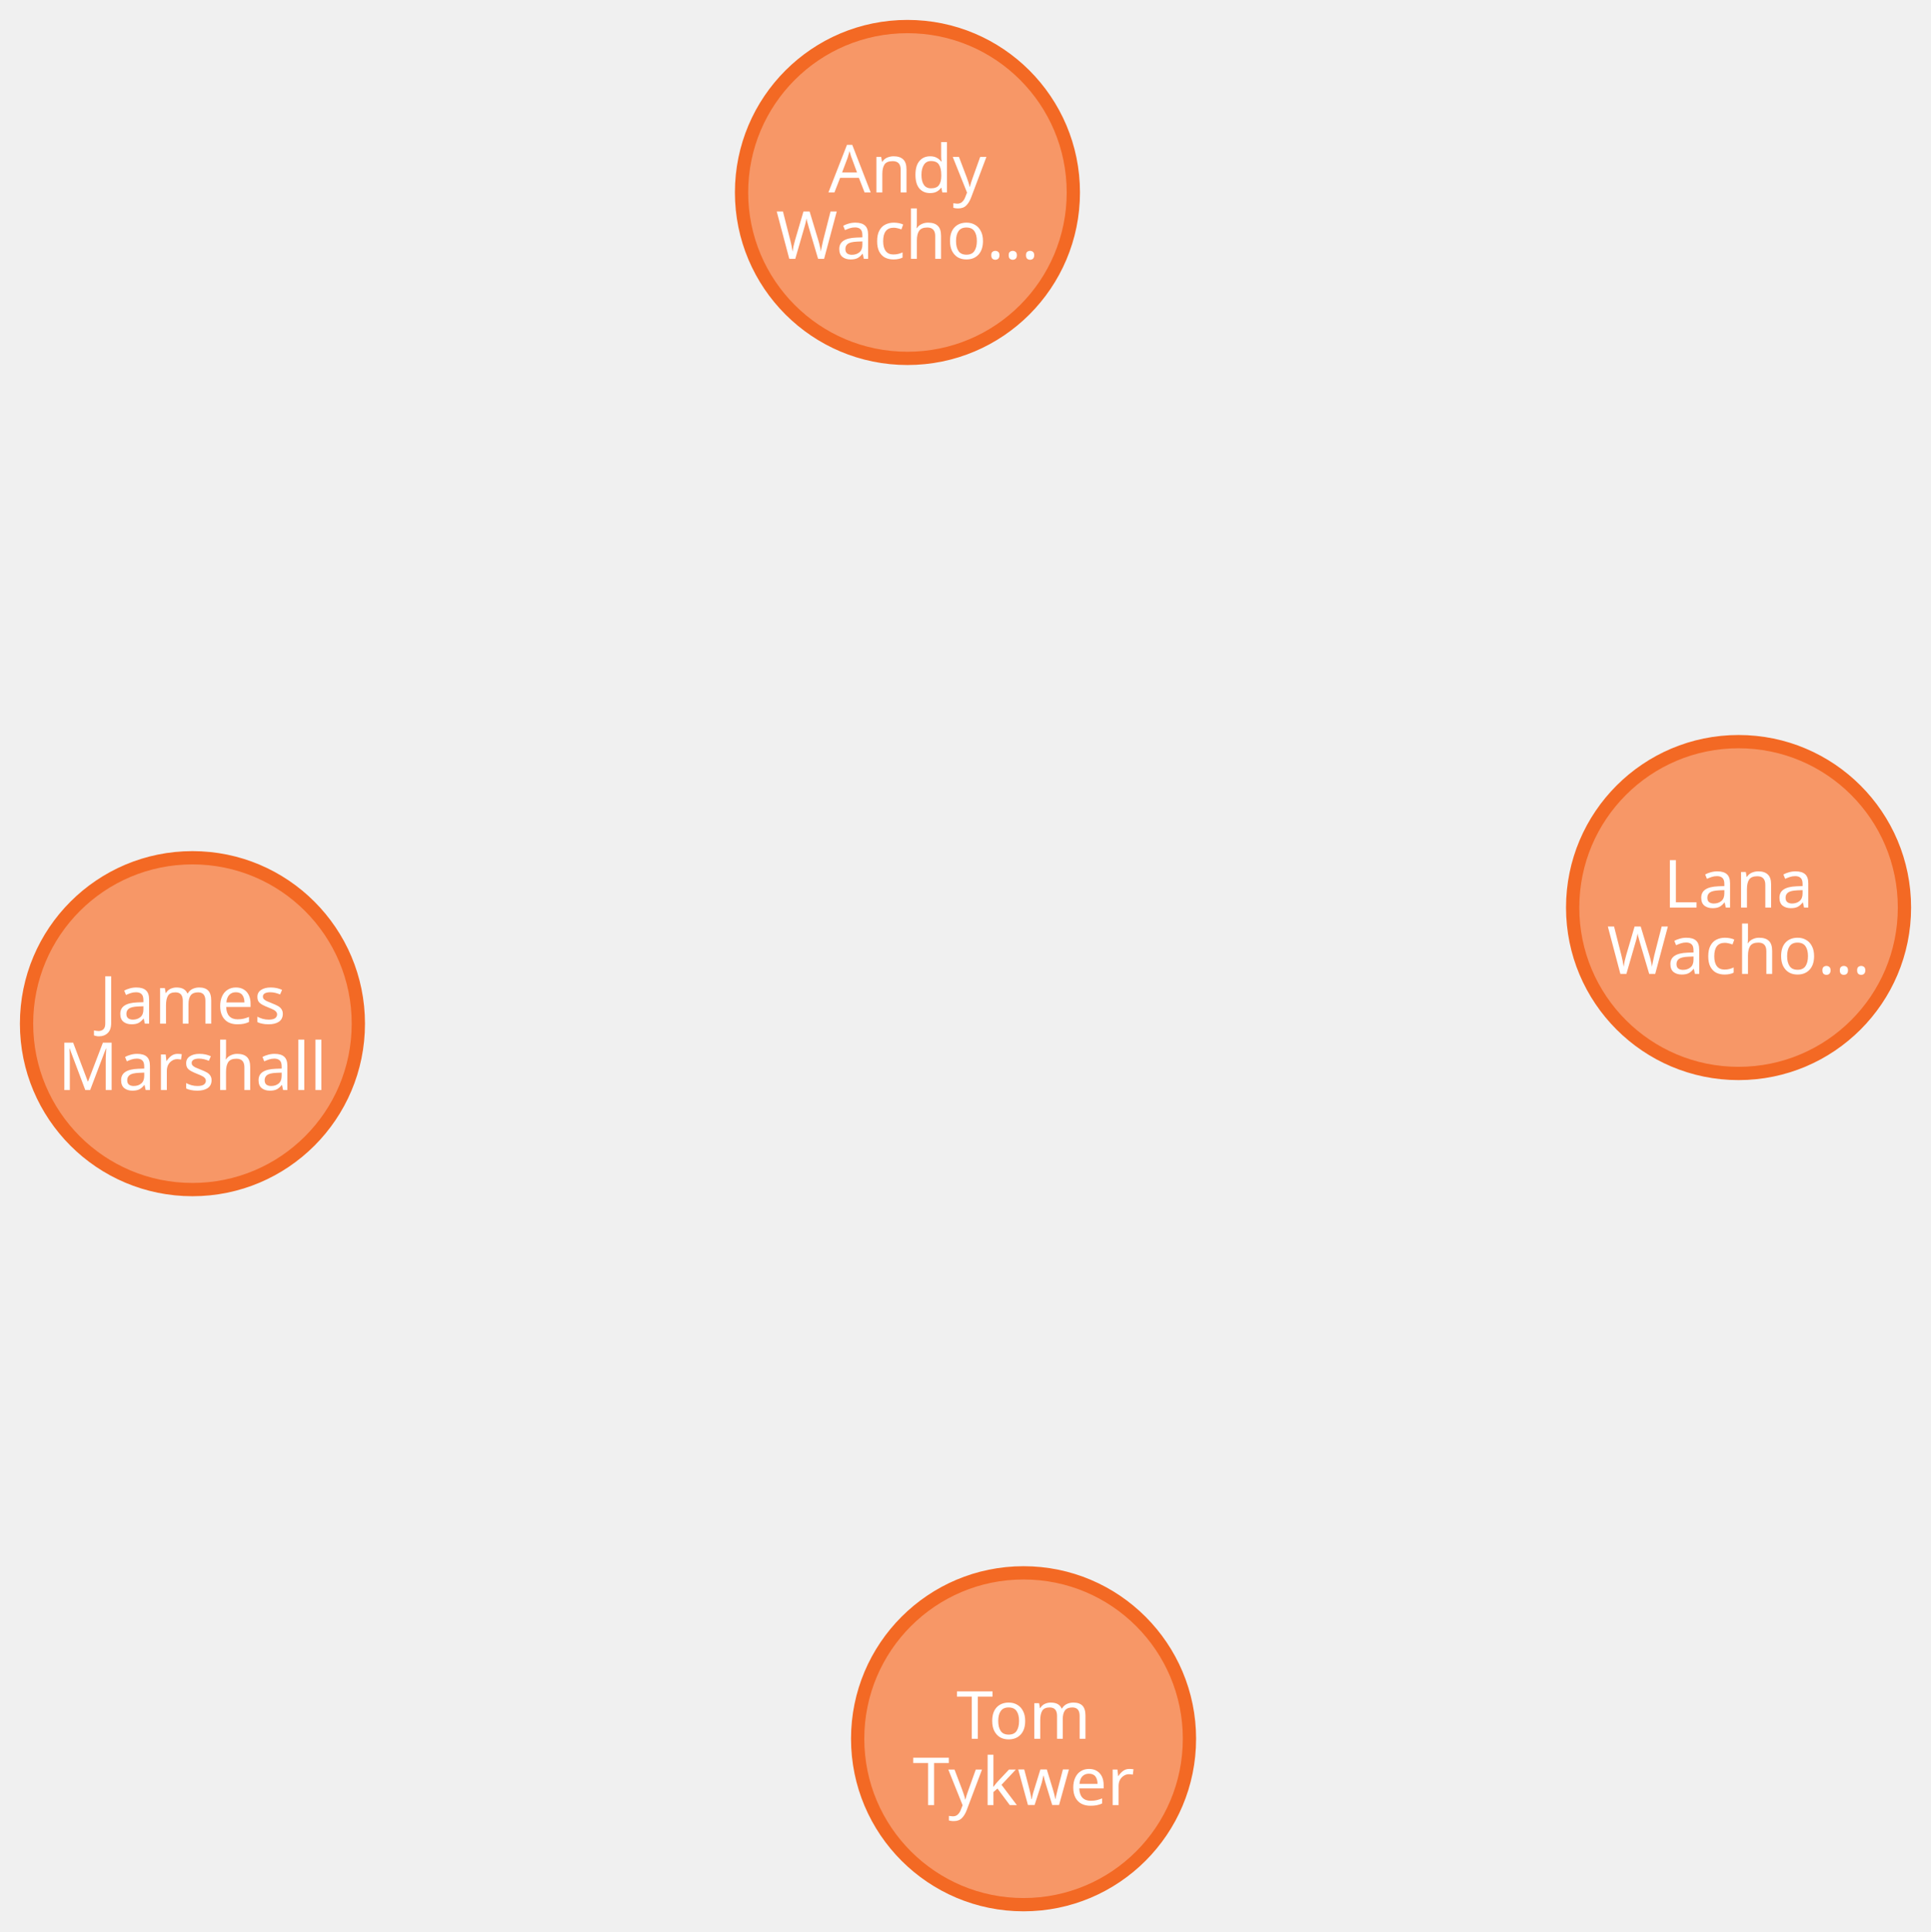
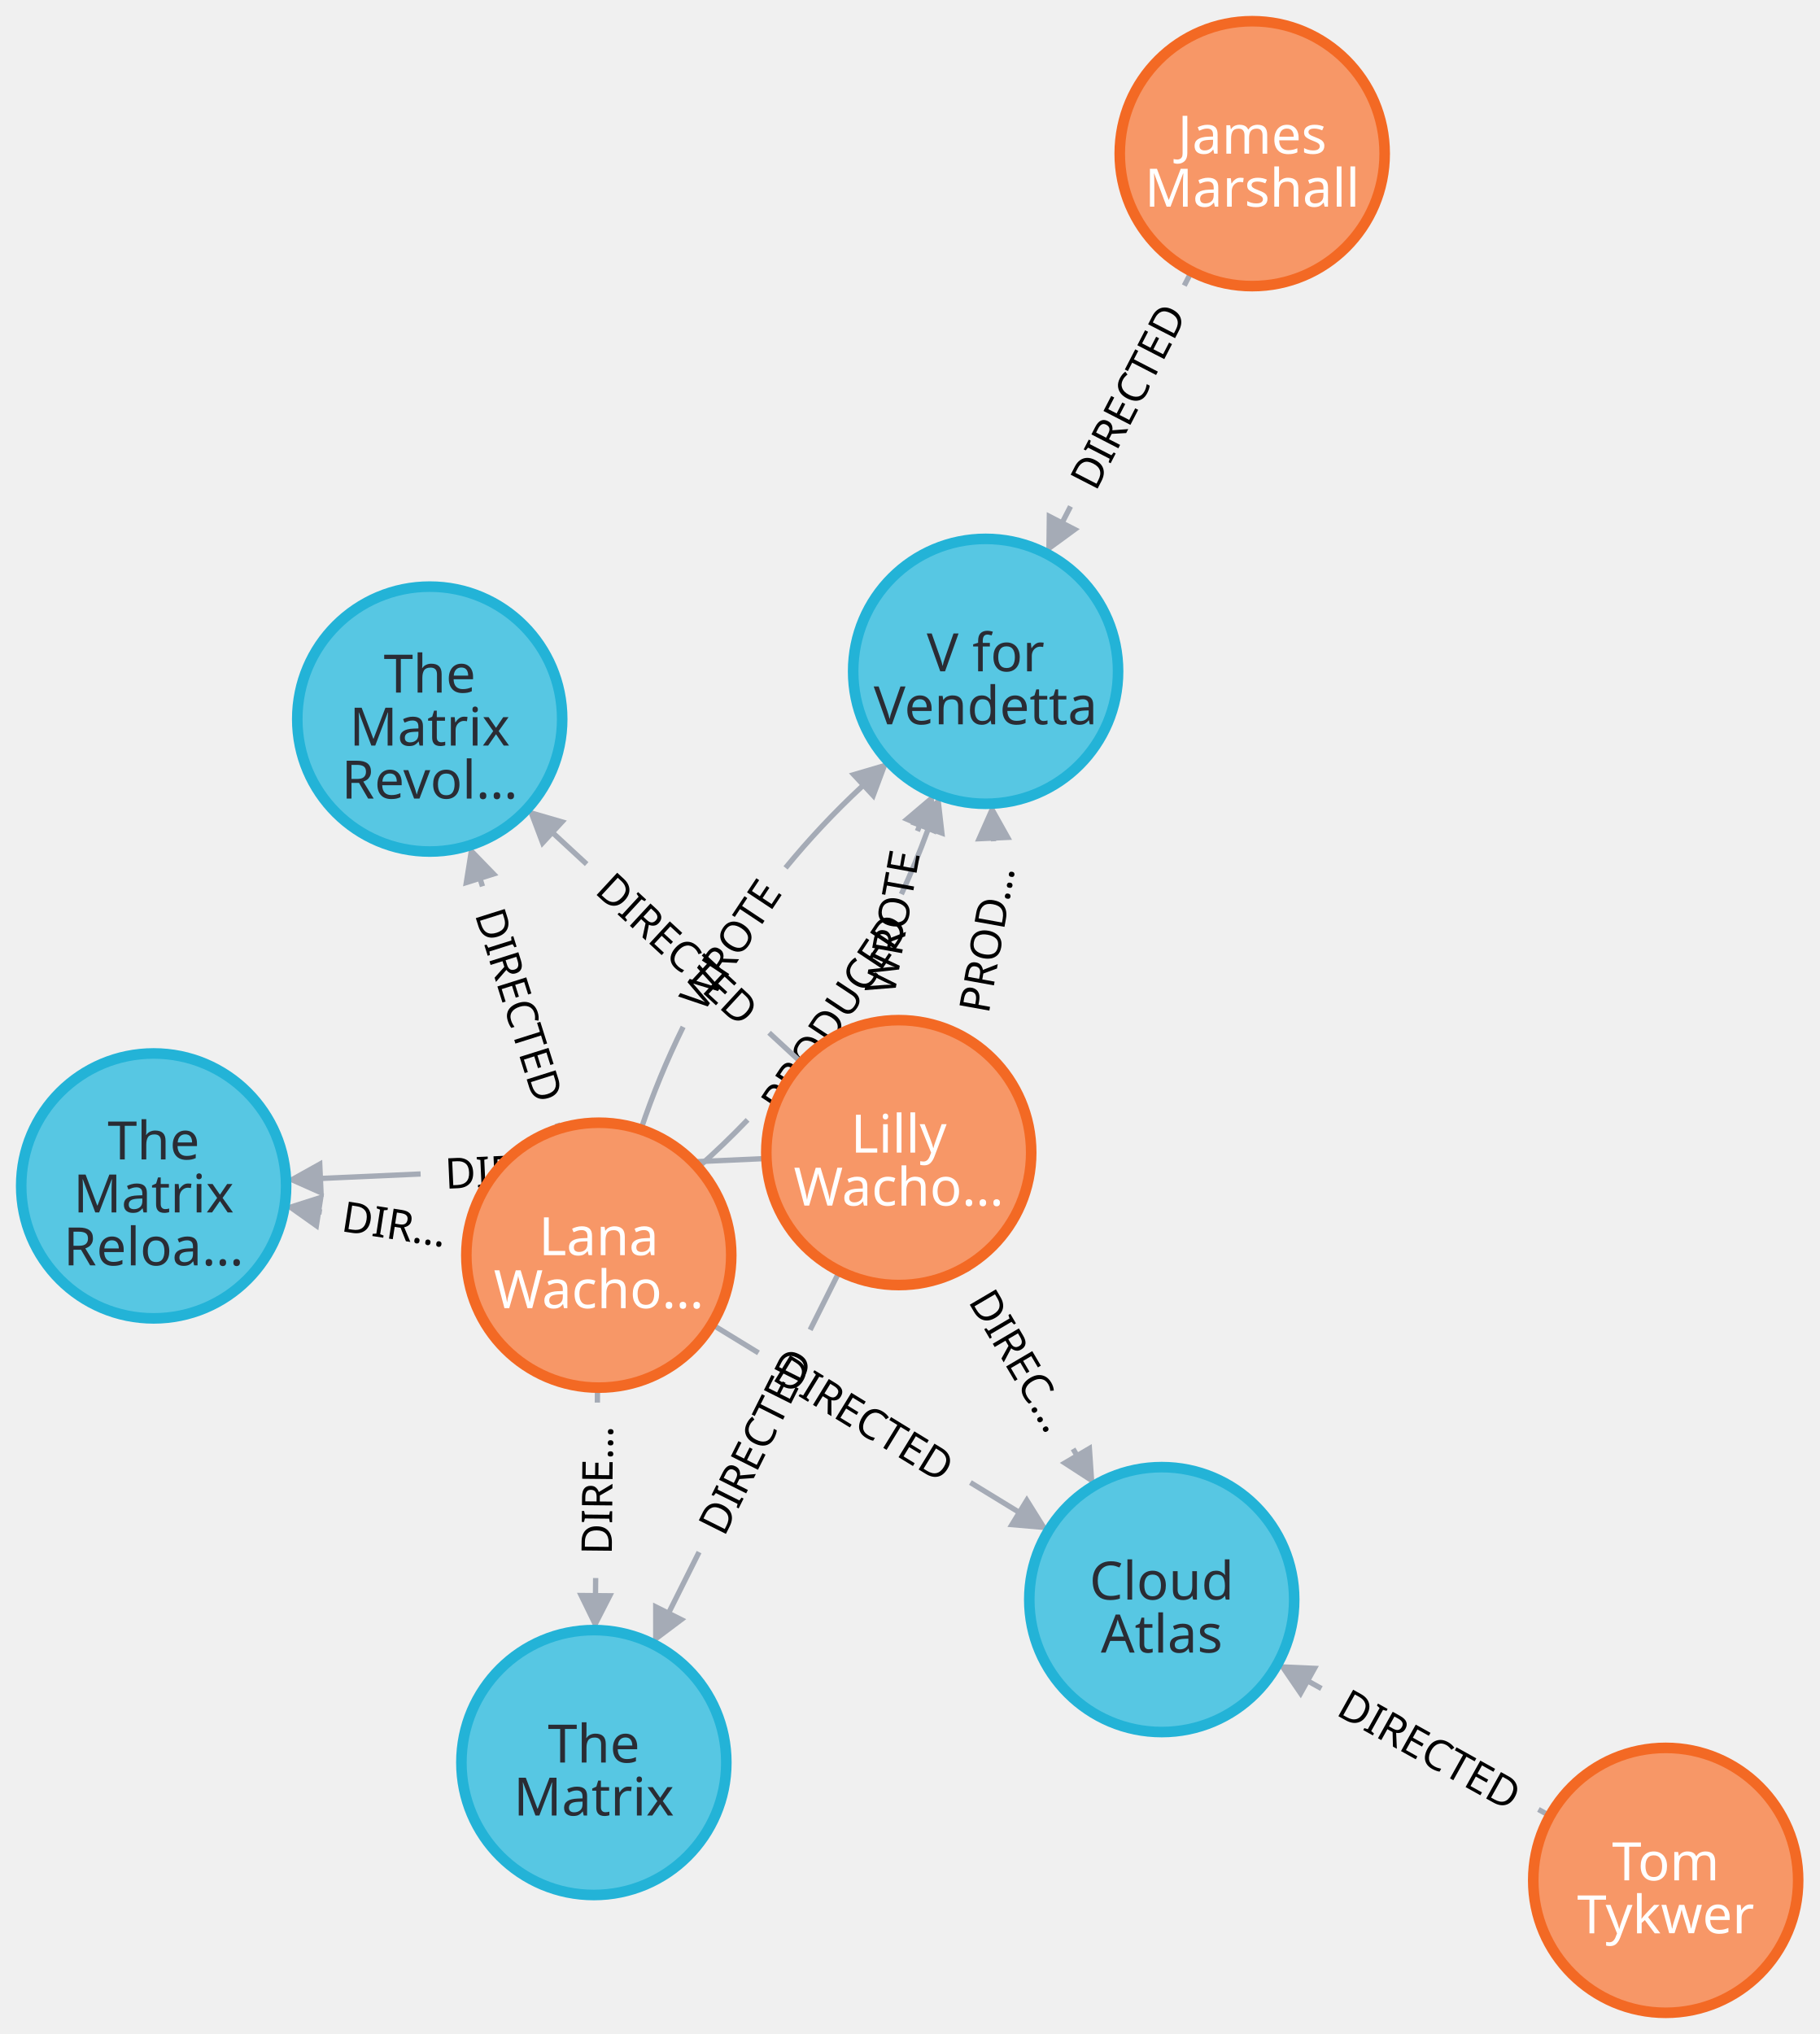
- <svg xmlns="http://www.w3.org/2000/svg" width="290.995" height="290.996" viewBox="-45.498 -45.498 290.995 290.996">
-   <g class="layer relationships" />
+ <svg xmlns="http://www.w3.org/2000/svg" width="343.372" height="383.877" viewBox="-48.483 -113.088 343.372 383.877">
+   <g class="layer relationships">
+     <g class="relationship" transform="translate(265.8889 241.7891) rotate(209.1218)">
+       <path class="outline" fill="#A5ABB6" stroke="none" d="M 25 0.5 L 27.493 0.5 L 27.493 -0.5 L 25 -0.5 Z M 74.384 0.5 L 76.877 0.5 L 76.877 3.5 L 83.877 0 L 76.877 -3.5 L 76.877 -0.5 L 74.384 -0.5 Z" />
+       <text text-anchor="middle" pointer-events="none" font-size="8px" fill="#000000" x="50.938" y="3" transform="rotate(180 50.93827 0)" font-family="sans-serif">DIRECTED</text>
+     </g>
+     <g class="relationship" transform="translate(64.52914 123.8012) rotate(303.5263)">
+       <path class="outline" fill="#A5ABB6" stroke="none" d="M 24.019,6.953 L 24.278,5.988 A 155.718 155.718 0 0 0 36.89,8.812 L 36.713,9.796 A 156.718 156.718 0 0 1 24.019,6.953 Z M 88.418,10.47 L 88.266,9.482 A 155.718 155.718 0 0 0 100.948,6.987 L 100.247,4.07 L 107.871,5.839 L 101.882,10.877 L 101.181,7.96 A 156.718 156.718 0 0 1 88.418,10.47" />
+       <text text-anchor="middle" pointer-events="none" font-size="8px" fill="#000000" x="62.544" y="14.78" font-family="sans-serif">PRODUCED</text>
+     </g>
+     <g class="relationship" transform="translate(64.52914 123.8012) rotate(303.5263)">
+       <path class="outline" fill="#A5ABB6" stroke="none" d="M 24.019,-6.953 L 24.278,-5.988 A 155.718 155.718 0 0 1 44.774,-10.029 L 44.647,-11.021 A 156.718 156.718 0 0 0 24.019,-6.953 Z M 80.454,-11.488 L 80.352,-10.493 A 155.718 155.718 0 0 1 100.948,-6.987 L 100.247,-4.07 L 107.871,-5.839 L 101.882,-10.877 L 101.181,-7.96 A 156.718 156.718 0 0 0 80.454,-11.488" />
+       <text text-anchor="middle" pointer-events="none" font-size="8px" fill="#000000" x="62.544" y="-8.78" font-family="sans-serif">WROTE</text>
+     </g>
+     <g class="relationship" transform="translate(64.52914 123.8012) rotate(391.4581)">
+       <path class="outline" fill="#A5ABB6" stroke="none" d="M 25 0.5 L 35.331 0.5 L 35.331 -0.5 L 25 -0.5 Z M 82.222 0.5 L 92.553 0.5 L 92.553 3.5 L 99.553 0 L 92.553 -3.5 L 92.553 -0.5 L 82.222 -0.5 Z" />
+       <text text-anchor="middle" pointer-events="none" font-size="8px" fill="#000000" x="58.777" y="3" font-family="sans-serif">DIRECTED</text>
+     </g>
+     <g class="relationship" transform="translate(64.52914 123.8012) rotate(252.4961)">
+       <path class="outline" fill="#A5ABB6" stroke="none" d="M 25 0.5 L 26.099 0.5 L 26.099 -0.5 L 25 -0.5 Z M 72.99 0.5 L 74.089 0.5 L 74.089 3.5 L 81.089 0 L 74.089 -3.5 L 74.089 -0.5 L 72.99 -0.5 Z" />
+       <text text-anchor="middle" pointer-events="none" font-size="8px" fill="#000000" x="49.544" y="3" transform="rotate(180 49.54428 0)" font-family="sans-serif">DIRECTED</text>
+     </g>
+     <g class="relationship" transform="translate(64.52914 123.8012) rotate(188.8442)">
+       <path class="outline" fill="#A5ABB6" stroke="none" d="M 25 0.5 L 25.123 0.5 L 25.123 -0.5 L 25 -0.5 Z M 52.9 0.5 L 53.023 0.5 L 53.023 3.5 L 60.023 0 L 53.023 -3.5 L 53.023 -0.5 L 52.9 -0.5 Z" />
+       <text text-anchor="middle" pointer-events="none" font-size="8px" fill="#000000" x="39.012" y="3" transform="rotate(180 39.01151 0)" font-family="sans-serif">DIR…</text>
+     </g>
+     <g class="relationship" transform="translate(64.52914 123.8012) rotate(450.5569)">
+       <path class="outline" fill="#A5ABB6" stroke="none" d="M 25 0.5 L 27.824 0.5 L 27.824 -0.5 L 25 -0.5 Z M 60.937 0.5 L 63.76 0.5 L 63.76 3.5 L 70.76 0 L 63.76 -3.5 L 63.76 -0.5 L 60.937 -0.5 Z" />
+       <text text-anchor="middle" pointer-events="none" font-size="8px" fill="#000000" x="44.38" y="3" transform="rotate(180 44.38018 0)" font-family="sans-serif">DIRE…</text>
+     </g>
+     <g class="relationship" transform="translate(121.1391 104.4418) rotate(280.2321)">
+       <path class="outline" fill="#A5ABB6" stroke="none" d="M 24.019,6.953 L 24.278,5.988 A 76.153 76.153 0 0 0 24.382,6.016 L 24.125,6.982 A 77.153 77.153 0 0 1 24.019,6.953 Z M 61.11,7.658 L 60.888,6.683 A 76.153 76.153 0 0 0 60.994,6.659 L 60.324,3.735 L 67.929,5.583 L 61.887,10.558 L 61.217,7.634 A 77.153 77.153 0 0 1 61.11,7.658" />
+       <text text-anchor="middle" pointer-events="none" font-size="8px" fill="#000000" x="42.586" y="12.07" font-family="sans-serif">PROD…</text>
+     </g>
+     <g class="relationship" transform="translate(121.1391 104.4418) rotate(280.2321)">
+       <path class="outline" fill="#A5ABB6" stroke="none" d="M 24.019,-6.953 L 24.278,-5.988 A 76.153 76.153 0 0 1 25.026,-6.184 L 24.777,-7.153 A 77.153 77.153 0 0 0 24.019,-6.953 Z M 60.452,-7.805 L 60.239,-6.828 A 76.153 76.153 0 0 1 60.994,-6.659 L 60.324,-3.735 L 67.929,-5.583 L 61.887,-10.558 L 61.217,-7.634 A 77.153 77.153 0 0 0 60.452,-7.805" />
+       <text text-anchor="middle" pointer-events="none" font-size="8px" fill="#000000" x="42.586" y="-6.07" font-family="sans-serif">WROTE</text>
+     </g>
+     <g class="relationship" transform="translate(121.1391 104.4418) rotate(419.528)">
+       <path class="outline" fill="#A5ABB6" stroke="none" d="M 25 0.5 L 25.995 0.5 L 25.995 -0.5 L 25 -0.5 Z M 64.885 0.5 L 65.88 0.5 L 65.88 3.5 L 72.88 0 L 65.88 -3.5 L 65.88 -0.5 L 64.885 -0.5 Z" />
+       <text text-anchor="middle" pointer-events="none" font-size="8px" fill="#000000" x="45.44" y="3" font-family="sans-serif">DIREC…</text>
+     </g>
+     <g class="relationship" transform="translate(121.1391 104.4418) rotate(222.747)">
+       <path class="outline" fill="#A5ABB6" stroke="none" d="M 25 0.5 L 33.324 0.5 L 33.324 -0.5 L 25 -0.5 Z M 80.214 0.5 L 88.538 0.5 L 88.538 3.5 L 95.538 0 L 88.538 -3.5 L 88.538 -0.5 L 80.214 -0.5 Z" />
+       <text text-anchor="middle" pointer-events="none" font-size="8px" fill="#000000" x="56.769" y="3" transform="rotate(180 56.76916 0)" font-family="sans-serif">DIRECTED</text>
+     </g>
+     <g class="relationship" transform="translate(121.1391 104.4418) rotate(537.44)">
+       <path class="outline" fill="#A5ABB6" stroke="none" d="M 25 0.5 L 43.436 0.5 L 43.436 -0.5 L 25 -0.5 Z M 90.327 0.5 L 108.763 0.5 L 108.763 3.5 L 115.763 0 L 108.763 -3.5 L 108.763 -0.5 L 90.327 -0.5 Z" />
+       <text text-anchor="middle" pointer-events="none" font-size="8px" fill="#000000" x="66.881" y="3" transform="rotate(180 66.88127 0)" font-family="sans-serif">DIRECTED</text>
+     </g>
+     <g class="relationship" transform="translate(121.1391 104.4418) rotate(476.5583)">
+       <path class="outline" fill="#A5ABB6" stroke="none" d="M 25 0.5 L 37.402 0.5 L 37.402 -0.5 L 25 -0.5 Z M 84.293 0.5 L 96.695 0.5 L 96.695 3.5 L 103.695 0 L 96.695 -3.5 L 96.695 -0.5 L 84.293 -0.5 Z" />
+       <text text-anchor="middle" pointer-events="none" font-size="8px" fill="#000000" x="60.848" y="3" transform="rotate(180 60.84761 0)" font-family="sans-serif">DIRECTED</text>
+     </g>
+     <g class="relationship" transform="translate(187.8488 -84.08813) rotate(477.2479)">
+       <path class="outline" fill="#A5ABB6" stroke="none" d="M 25 0.5 L 28.002 0.5 L 28.002 -0.5 L 25 -0.5 Z M 74.893 0.5 L 77.895 0.5 L 77.895 3.5 L 84.895 0 L 77.895 -3.5 L 77.895 -0.5 L 74.893 -0.5 Z" />
+       <text text-anchor="middle" pointer-events="none" font-size="8px" fill="#000000" x="51.447" y="3" transform="rotate(180 51.44738 0)" font-family="sans-serif">DIRECTED</text>
+     </g>
+   </g>
  <g class="layer nodes">
-     <g class="node" transform="translate(108.7487,216.4978)">
+     <g class="node" transform="translate(265.8889,241.7891)">
      <circle class="outline" cx="0" cy="0" r="25" fill="#F79767" stroke="#f36924" stroke-width="2px" />
      <text text-anchor="middle" pointer-events="none" font-family="sans-serif" dy="1.562" font-size="25" fill="#FFFFFF" />
      <text text-anchor="middle" pointer-events="none" font-family="sans-serif" dy="1.562" font-size="25" fill="#FFFFFF" />
      <text text-anchor="middle" pointer-events="none" x="0" y="0" font-size="10px" fill="#FFFFFF" font-family="sans-serif"> Tom</text>
      <text text-anchor="middle" pointer-events="none" x="0" y="10" font-size="10px" fill="#FFFFFF" font-family="sans-serif"> Tykwer</text>
    </g>
-     <g class="node" transform="translate(216.4977,91.25136)">
+     <g class="node" transform="translate(170.7758,188.8025)">
+       <circle class="outline" cx="0" cy="0" r="25" fill="#57C7E3" stroke="#23b3d7" stroke-width="2px" />
+       <text text-anchor="middle" pointer-events="none" font-family="sans-serif" dy="1.562" font-size="25" fill="#2A2C34" />
+       <text text-anchor="middle" pointer-events="none" font-family="sans-serif" dy="1.562" font-size="25" fill="#2A2C34" />
+       <text text-anchor="middle" pointer-events="none" x="0" y="0" font-size="10px" fill="#2A2C34" font-family="sans-serif"> Cloud</text>
+       <text text-anchor="middle" pointer-events="none" x="0" y="10" font-size="10px" fill="#2A2C34" font-family="sans-serif"> Atlas</text>
+     </g>
+     <g class="node" transform="translate(64.52914,123.8012)">
      <circle class="outline" cx="0" cy="0" r="25" fill="#F79767" stroke="#f36924" stroke-width="2px" />
      <text text-anchor="middle" pointer-events="none" font-family="sans-serif" dy="1.562" font-size="25" fill="#FFFFFF" />
      <text text-anchor="middle" pointer-events="none" font-family="sans-serif" dy="1.562" font-size="25" fill="#FFFFFF" />
      <text text-anchor="middle" pointer-events="none" x="0" y="0" font-size="10px" fill="#FFFFFF" font-family="sans-serif"> Lana</text>
      <text text-anchor="middle" pointer-events="none" x="0" y="10" font-size="10px" fill="#FFFFFF" font-family="sans-serif"> Wacho…</text>
    </g>
-     <g class="node" transform="translate(91.25135,-16.49785)">
+     <g class="node" transform="translate(121.1391,104.4418)">
      <circle class="outline" cx="0" cy="0" r="25" fill="#F79767" stroke="#f36924" stroke-width="2px" />
      <text text-anchor="middle" pointer-events="none" font-family="sans-serif" dy="1.562" font-size="25" fill="#FFFFFF" />
      <text text-anchor="middle" pointer-events="none" font-family="sans-serif" dy="1.562" font-size="25" fill="#FFFFFF" />
-       <text text-anchor="middle" pointer-events="none" x="0" y="0" font-size="10px" fill="#FFFFFF" font-family="sans-serif"> Andy</text>
+       <text text-anchor="middle" pointer-events="none" x="0" y="0" font-size="10px" fill="#FFFFFF" font-family="sans-serif"> Lilly</text>
      <text text-anchor="middle" pointer-events="none" x="0" y="10" font-size="10px" fill="#FFFFFF" font-family="sans-serif"> Wacho…</text>
    </g>
-     <g class="node" transform="translate(-16.49769,108.7486)">
+     <g class="node" transform="translate(187.8488,-84.08813)">
      <circle class="outline" cx="0" cy="0" r="25" fill="#F79767" stroke="#f36924" stroke-width="2px" />
      <text text-anchor="middle" pointer-events="none" font-family="sans-serif" dy="1.562" font-size="25" fill="#FFFFFF" />
      <text text-anchor="middle" pointer-events="none" font-family="sans-serif" dy="1.562" font-size="25" fill="#FFFFFF" />
      <text text-anchor="middle" pointer-events="none" x="0" y="0" font-size="10px" fill="#FFFFFF" font-family="sans-serif"> James</text>
      <text text-anchor="middle" pointer-events="none" x="0" y="10" font-size="10px" fill="#FFFFFF" font-family="sans-serif"> Marshall</text>
    </g>
+     <g class="node" transform="translate(137.5344,13.61207)">
+       <circle class="outline" cx="0" cy="0" r="25" fill="#57C7E3" stroke="#23b3d7" stroke-width="2px" />
+       <text text-anchor="middle" pointer-events="none" font-family="sans-serif" dy="1.562" font-size="25" fill="#2A2C34" />
+       <text text-anchor="middle" pointer-events="none" font-family="sans-serif" dy="1.562" font-size="25" fill="#2A2C34" />
+       <text text-anchor="middle" pointer-events="none" x="0" y="0" font-size="10px" fill="#2A2C34" font-family="sans-serif"> V for</text>
+       <text text-anchor="middle" pointer-events="none" x="0" y="10" font-size="10px" fill="#2A2C34" font-family="sans-serif"> Vendetta</text>
+     </g>
+     <g class="node" transform="translate(32.62076,22.62497)">
+       <circle class="outline" cx="0" cy="0" r="25" fill="#57C7E3" stroke="#23b3d7" stroke-width="2px" />
+       <text text-anchor="middle" pointer-events="none" font-family="sans-serif" dy="1.562" font-size="25" fill="#2A2C34" />
+       <text text-anchor="middle" pointer-events="none" font-family="sans-serif" dy="1.562" font-size="25" fill="#2A2C34" />
+       <text text-anchor="middle" pointer-events="none" font-family="sans-serif" dy="1.562" font-size="25" fill="#2A2C34" />
+       <text text-anchor="middle" pointer-events="none" x="0" y="-5" font-size="10px" fill="#2A2C34" font-family="sans-serif"> The</text>
+       <text text-anchor="middle" pointer-events="none" x="0" y="5" font-size="10px" fill="#2A2C34" font-family="sans-serif"> Matrix</text>
+       <text text-anchor="middle" pointer-events="none" x="0" y="15" font-size="10px" fill="#2A2C34" font-family="sans-serif"> Revol…</text>
+     </g>
+     <g class="node" transform="translate(-19.48297,110.7291)">
+       <circle class="outline" cx="0" cy="0" r="25" fill="#57C7E3" stroke="#23b3d7" stroke-width="2px" />
+       <text text-anchor="middle" pointer-events="none" font-family="sans-serif" dy="1.562" font-size="25" fill="#2A2C34" />
+       <text text-anchor="middle" pointer-events="none" font-family="sans-serif" dy="1.562" font-size="25" fill="#2A2C34" />
+       <text text-anchor="middle" pointer-events="none" font-family="sans-serif" dy="1.562" font-size="25" fill="#2A2C34" />
+       <text text-anchor="middle" pointer-events="none" x="0" y="-5" font-size="10px" fill="#2A2C34" font-family="sans-serif"> The</text>
+       <text text-anchor="middle" pointer-events="none" x="0" y="5" font-size="10px" fill="#2A2C34" font-family="sans-serif"> Matrix</text>
+       <text text-anchor="middle" pointer-events="none" x="0" y="15" font-size="10px" fill="#2A2C34" font-family="sans-serif"> Reloa…</text>
+     </g>
+     <g class="node" transform="translate(63.59839,219.5571)">
+       <circle class="outline" cx="0" cy="0" r="25" fill="#57C7E3" stroke="#23b3d7" stroke-width="2px" />
+       <text text-anchor="middle" pointer-events="none" font-family="sans-serif" dy="1.562" font-size="25" fill="#2A2C34" />
+       <text text-anchor="middle" pointer-events="none" font-family="sans-serif" dy="1.562" font-size="25" fill="#2A2C34" />
+       <text text-anchor="middle" pointer-events="none" x="0" y="0" font-size="10px" fill="#2A2C34" font-family="sans-serif"> The</text>
+       <text text-anchor="middle" pointer-events="none" x="0" y="10" font-size="10px" fill="#2A2C34" font-family="sans-serif"> Matrix</text>
+     </g>
  </g>
</svg>
